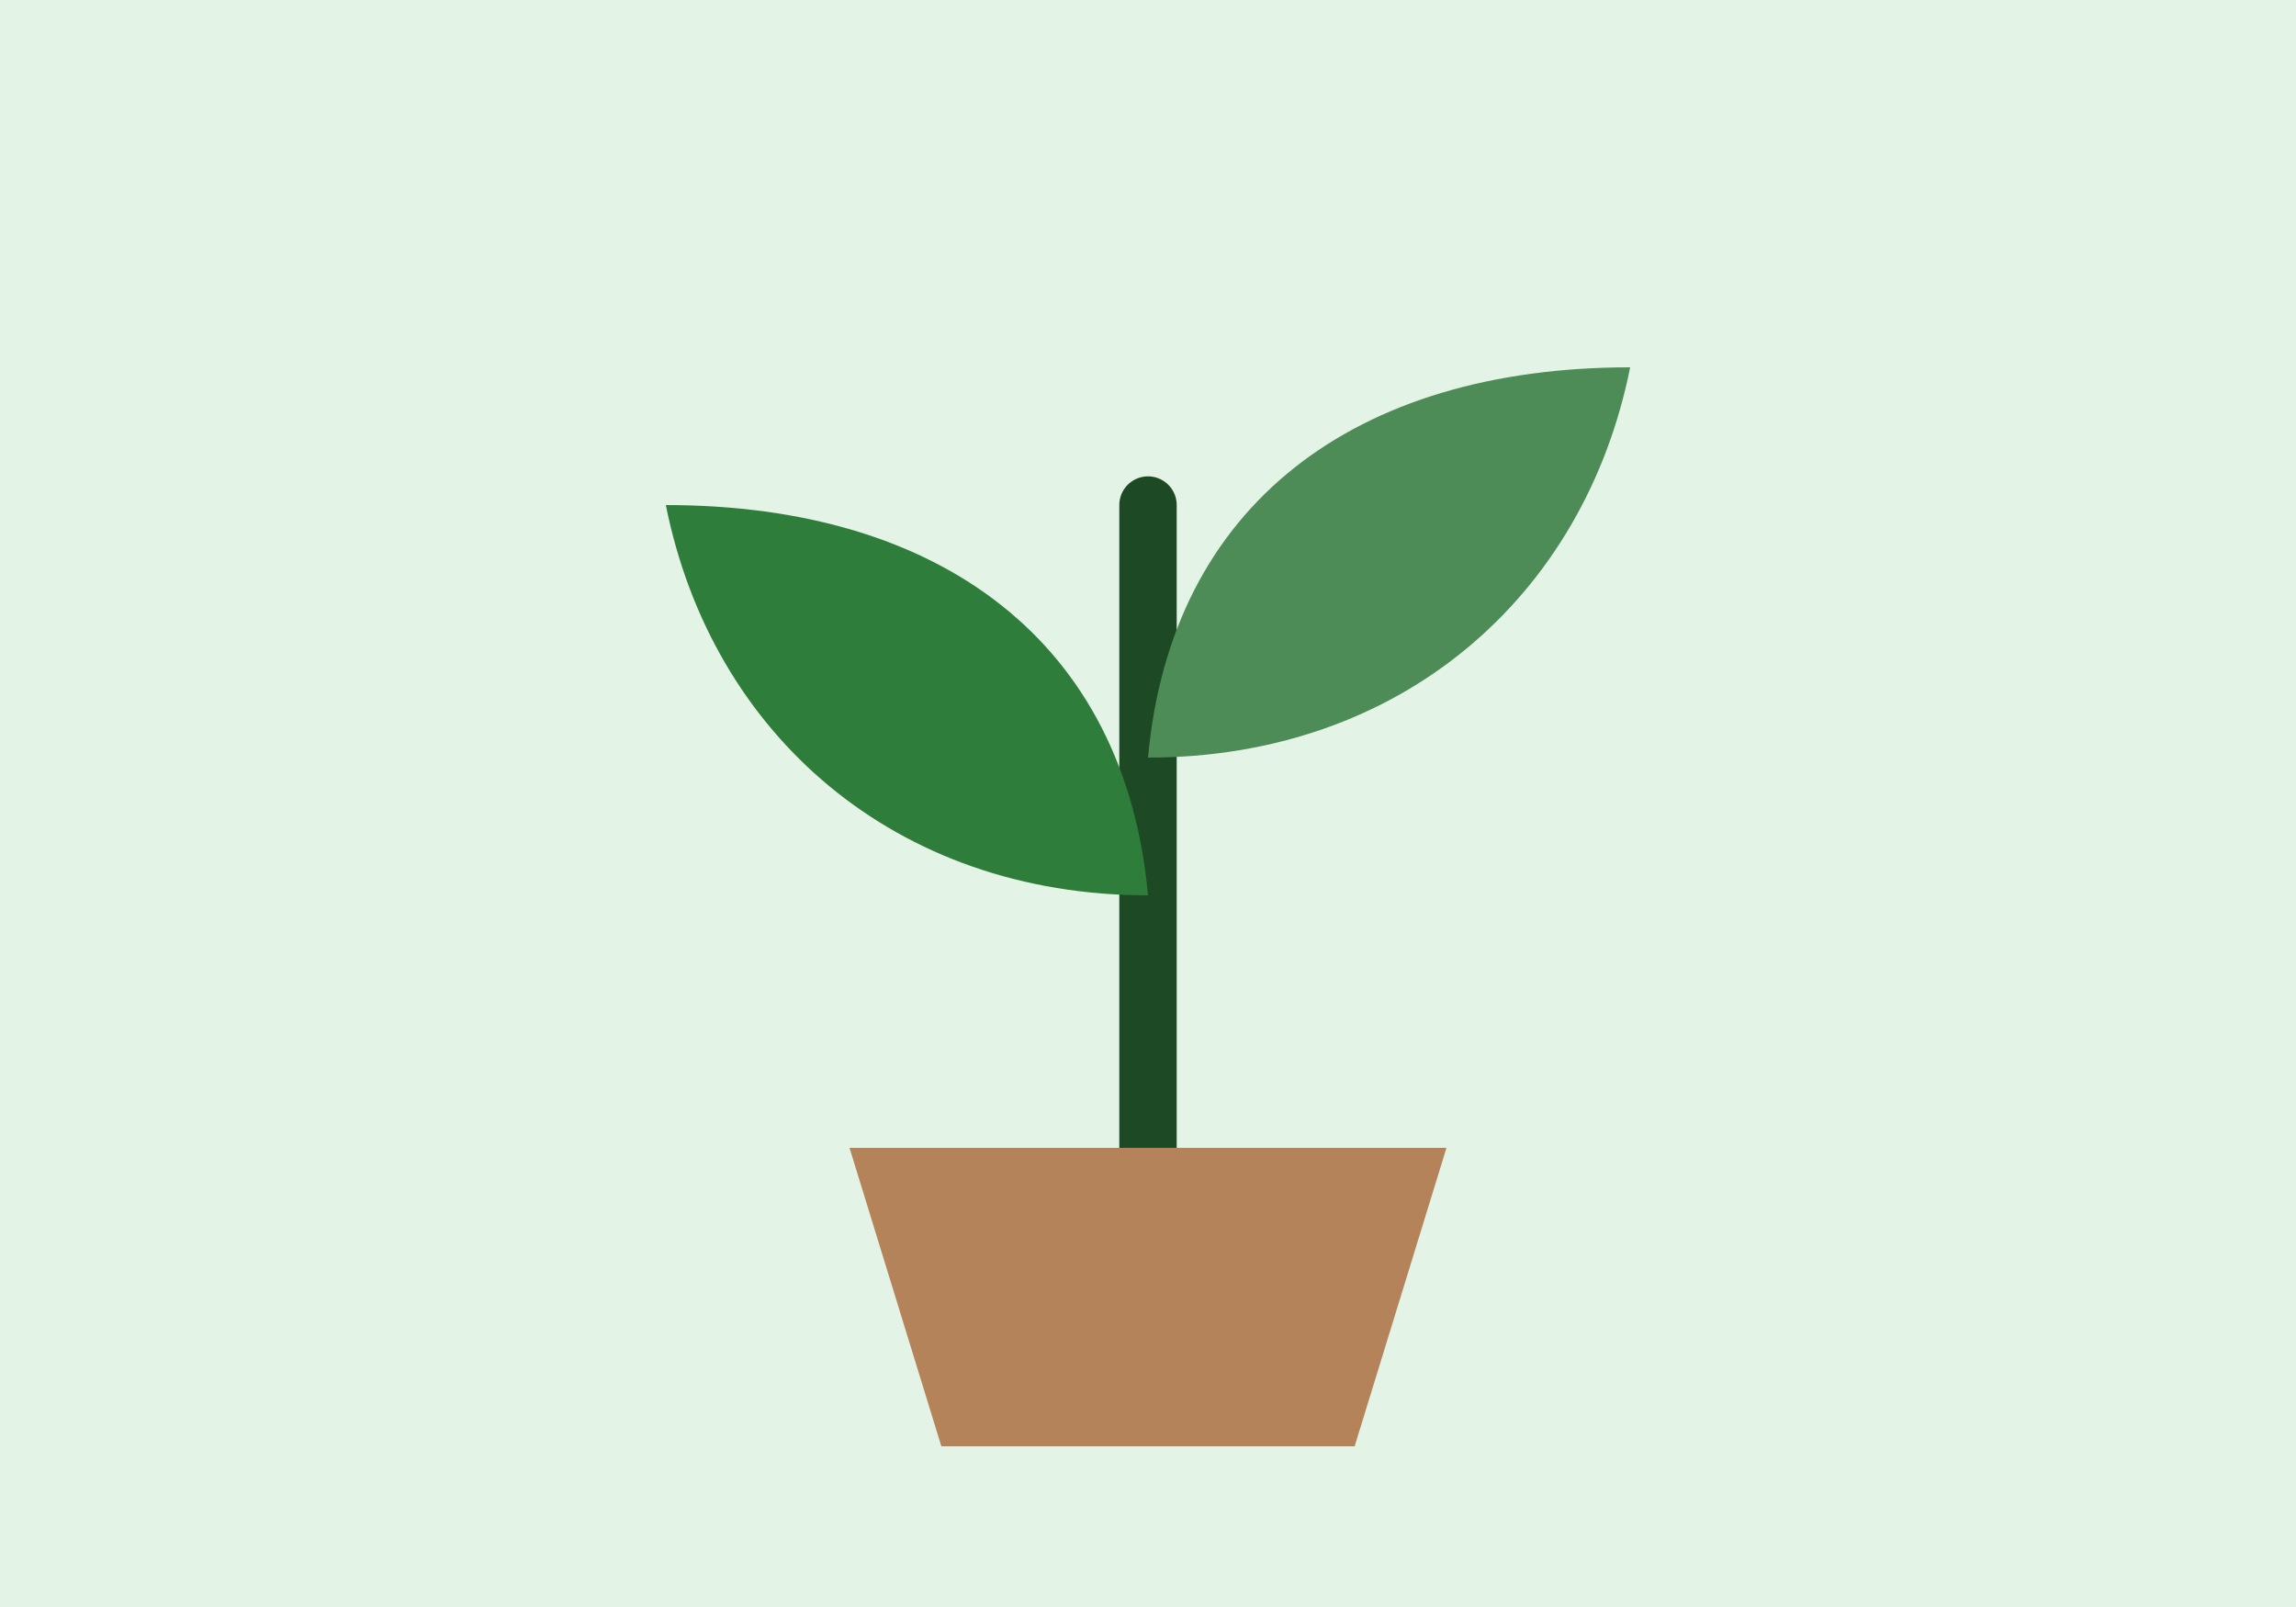
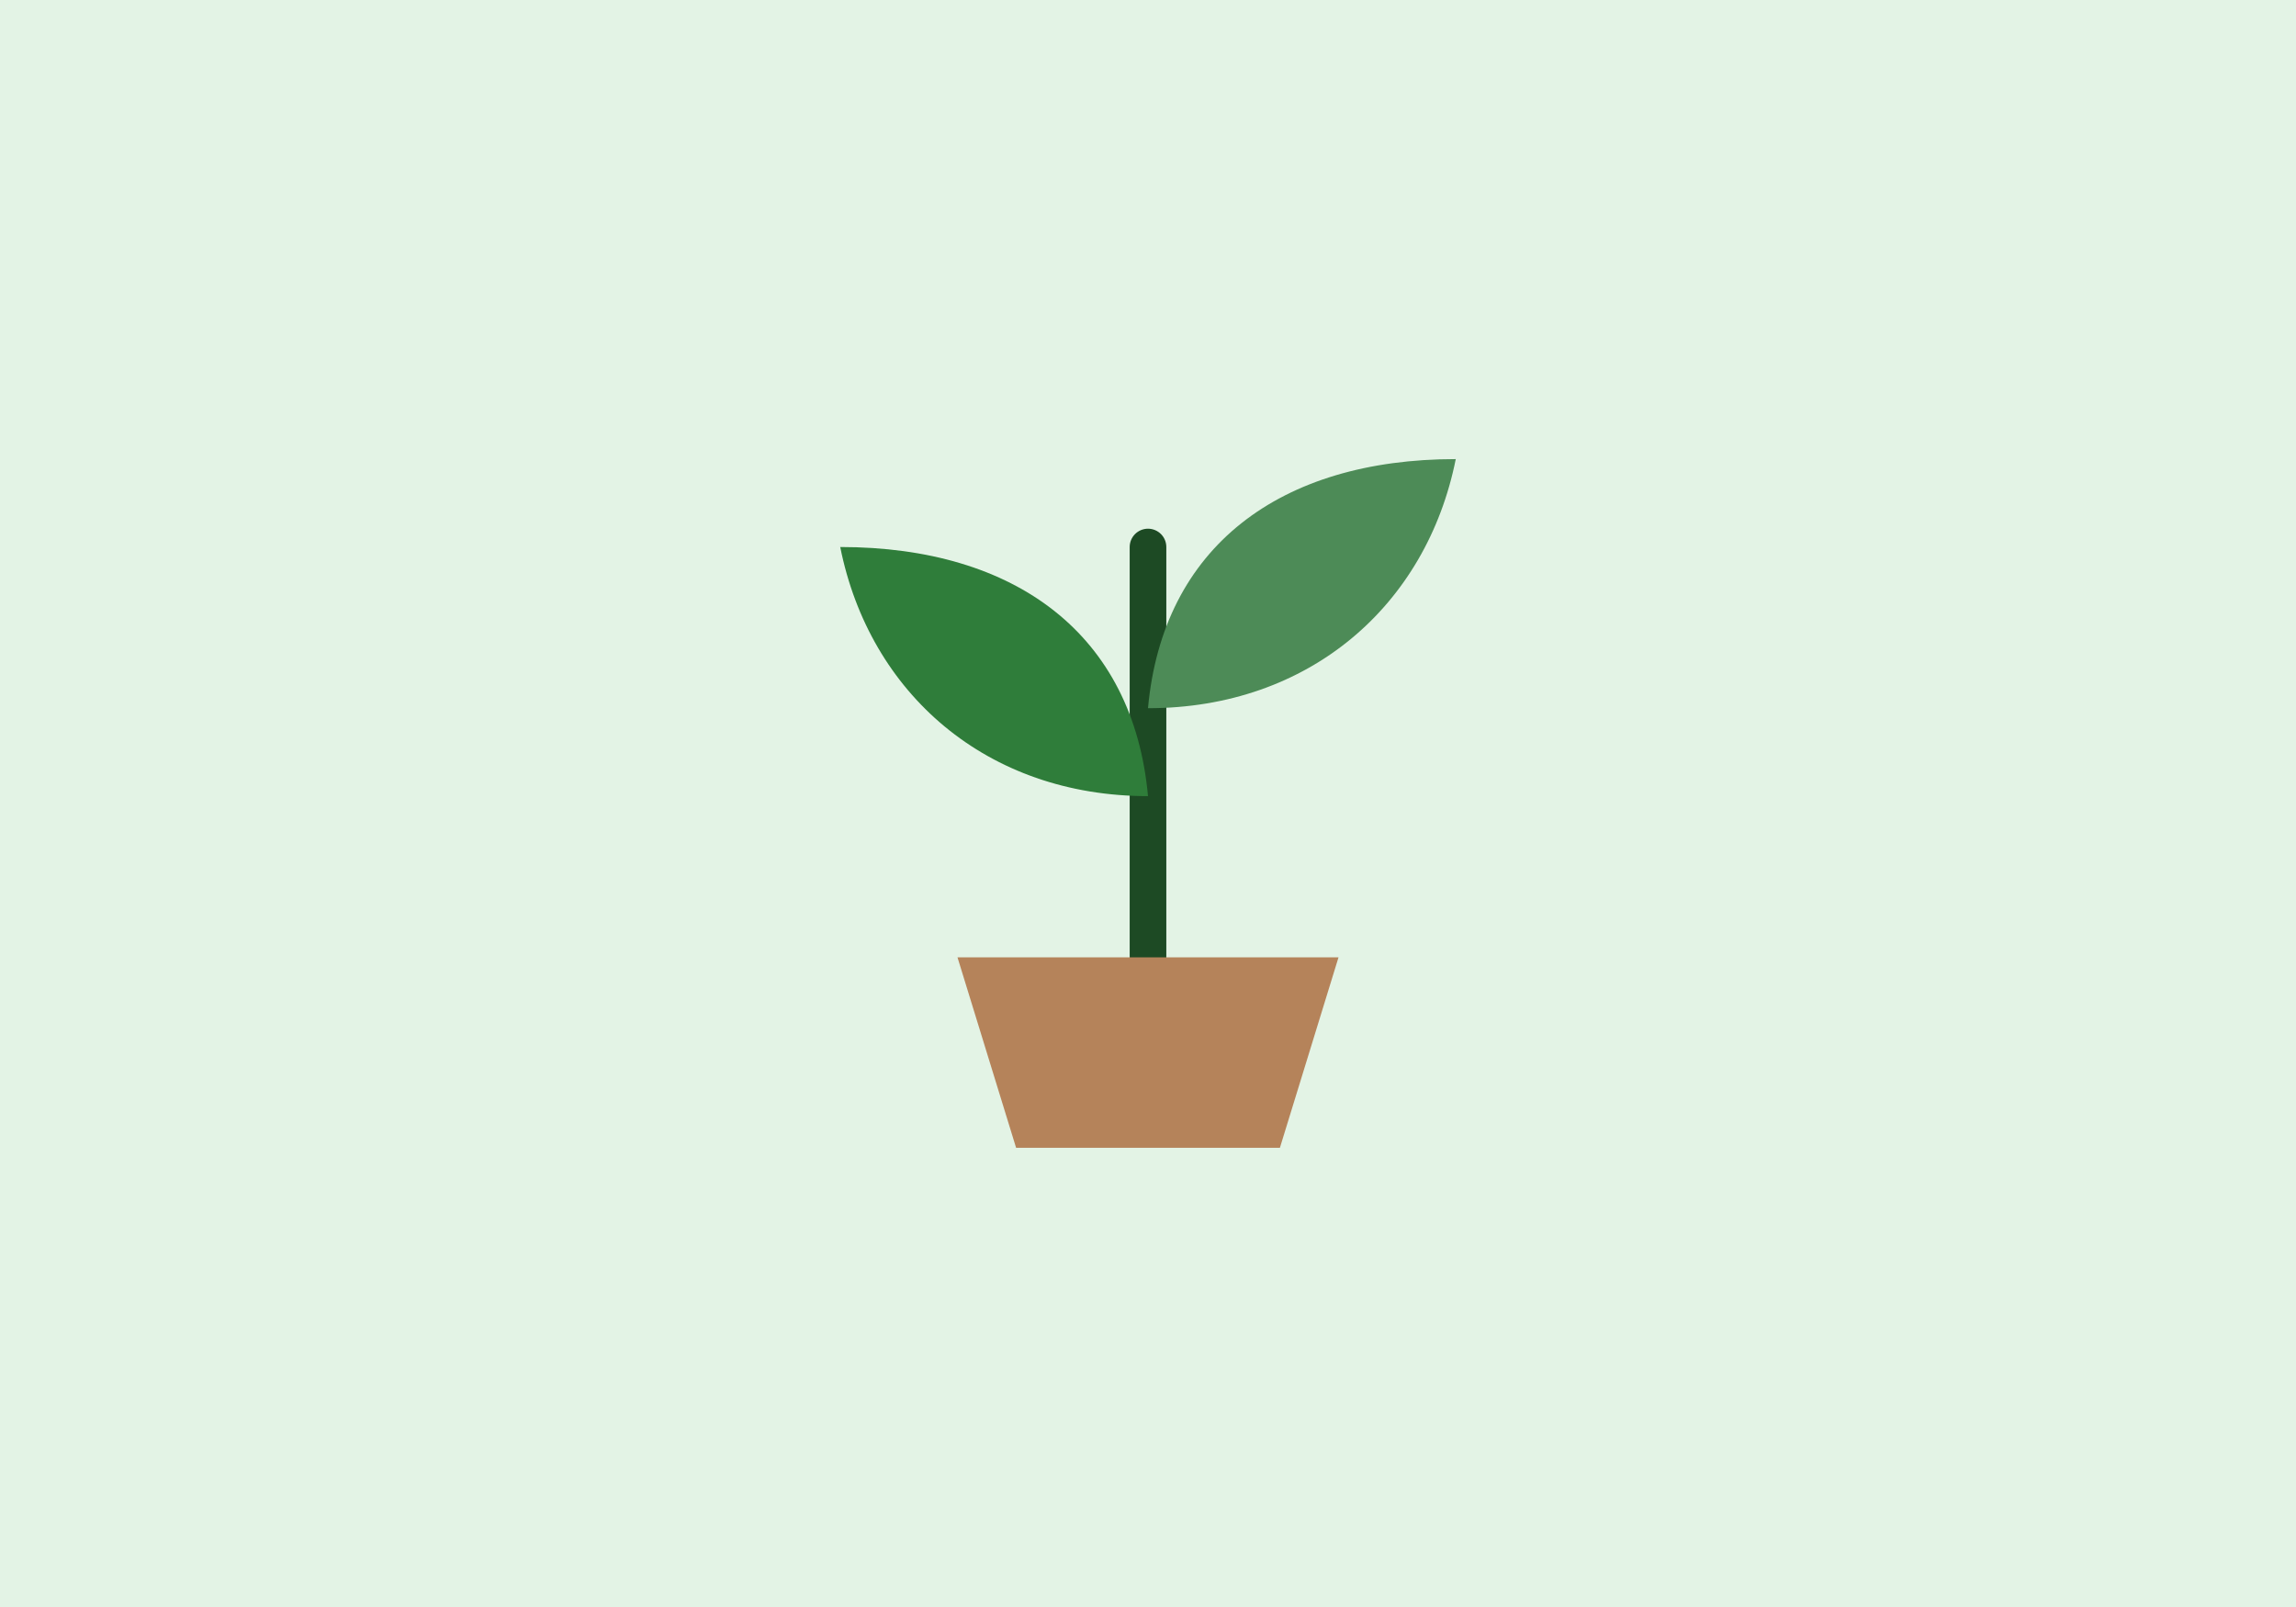
<svg xmlns="http://www.w3.org/2000/svg" viewBox="0 0 200 140" role="img" aria-label="Potted plant">
  <rect width="200" height="140" fill="#e3f3e5" />
-   <path d="M100 100 C100 78 100 60 100 44" stroke="#1d4a24" stroke-width="5" fill="none" stroke-linecap="round" />
-   <path d="M100 78 C78 78 62 64 58 44 C82 44 98 56 100 78 Z" fill="#2f7d3a" />
-   <path d="M100 66 C122 66 138 52 142 32 C118 32 102 44 100 66 Z" fill="#4d8b57" />
-   <path d="M74 100 H126 L118 126 H82 Z" fill="#b5835a" />
+   <g id="art" transform="translate(36.17 19.57) scale(0.6383)">
+     <path d="M100 100 C100 78 100 60 100 44" stroke="#1d4a24" stroke-width="5" fill="none" stroke-linecap="round" />
+     <path d="M100 78 C78 78 62 64 58 44 C82 44 98 56 100 78 Z" fill="#2f7d3a" />
+     <path d="M100 66 C122 66 138 52 142 32 C118 32 102 44 100 66 Z" fill="#4d8b57" />
+     <path d="M74 100 H126 L118 126 H82 Z" fill="#b5835a" />
+   </g>
</svg>
